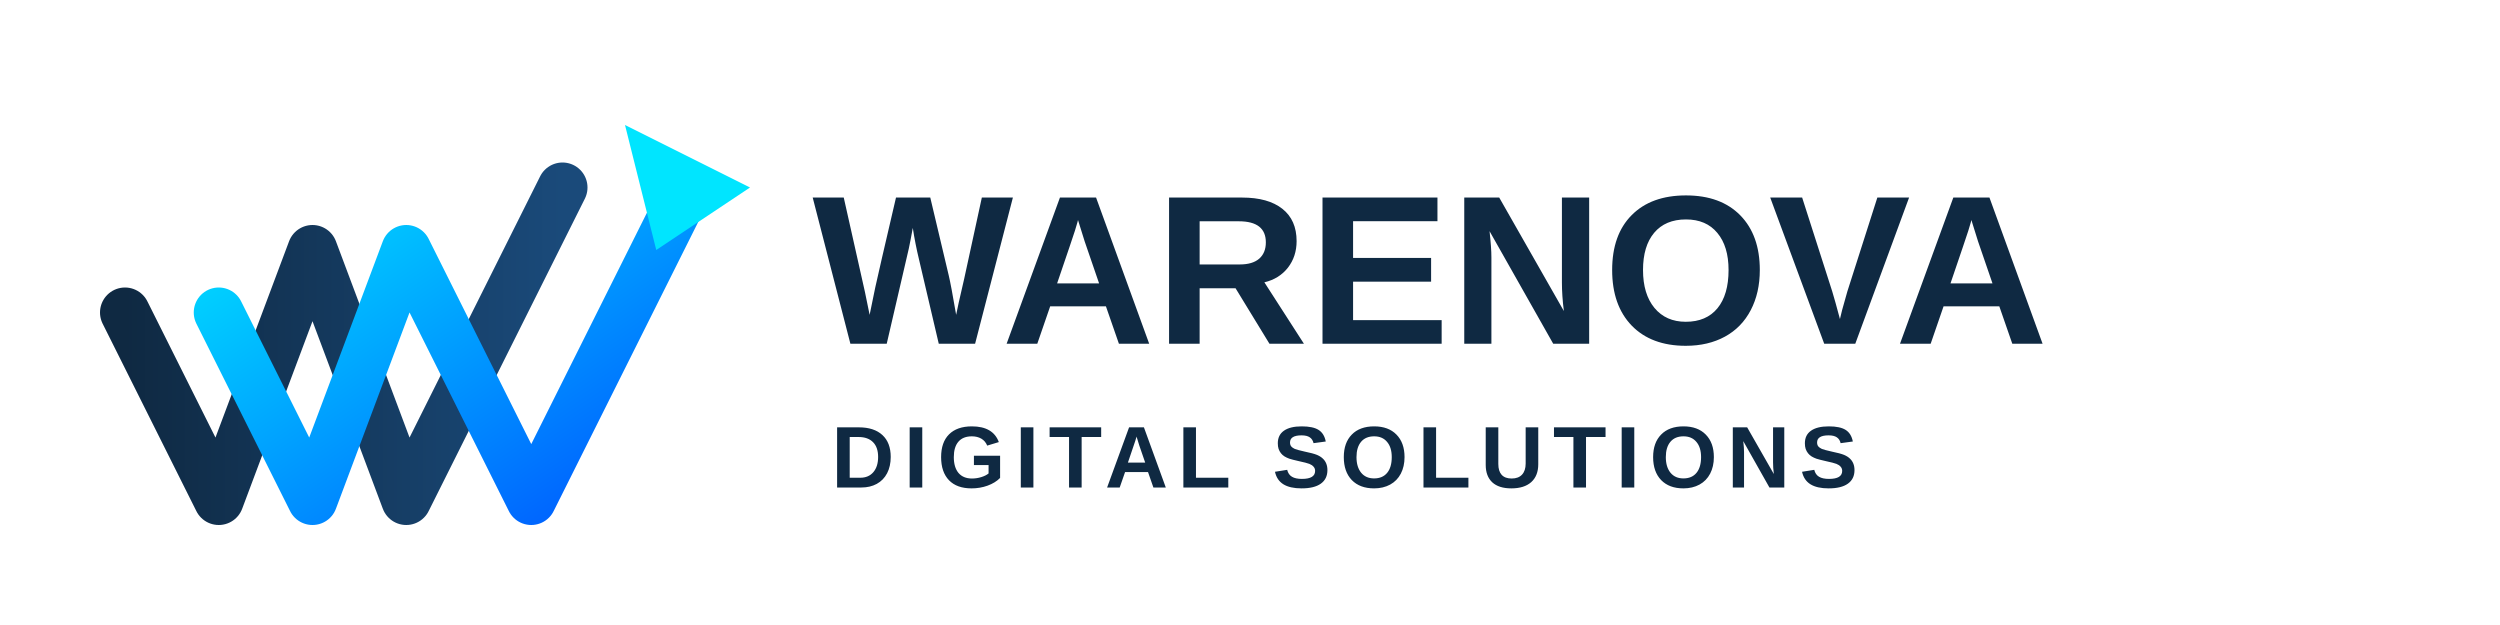
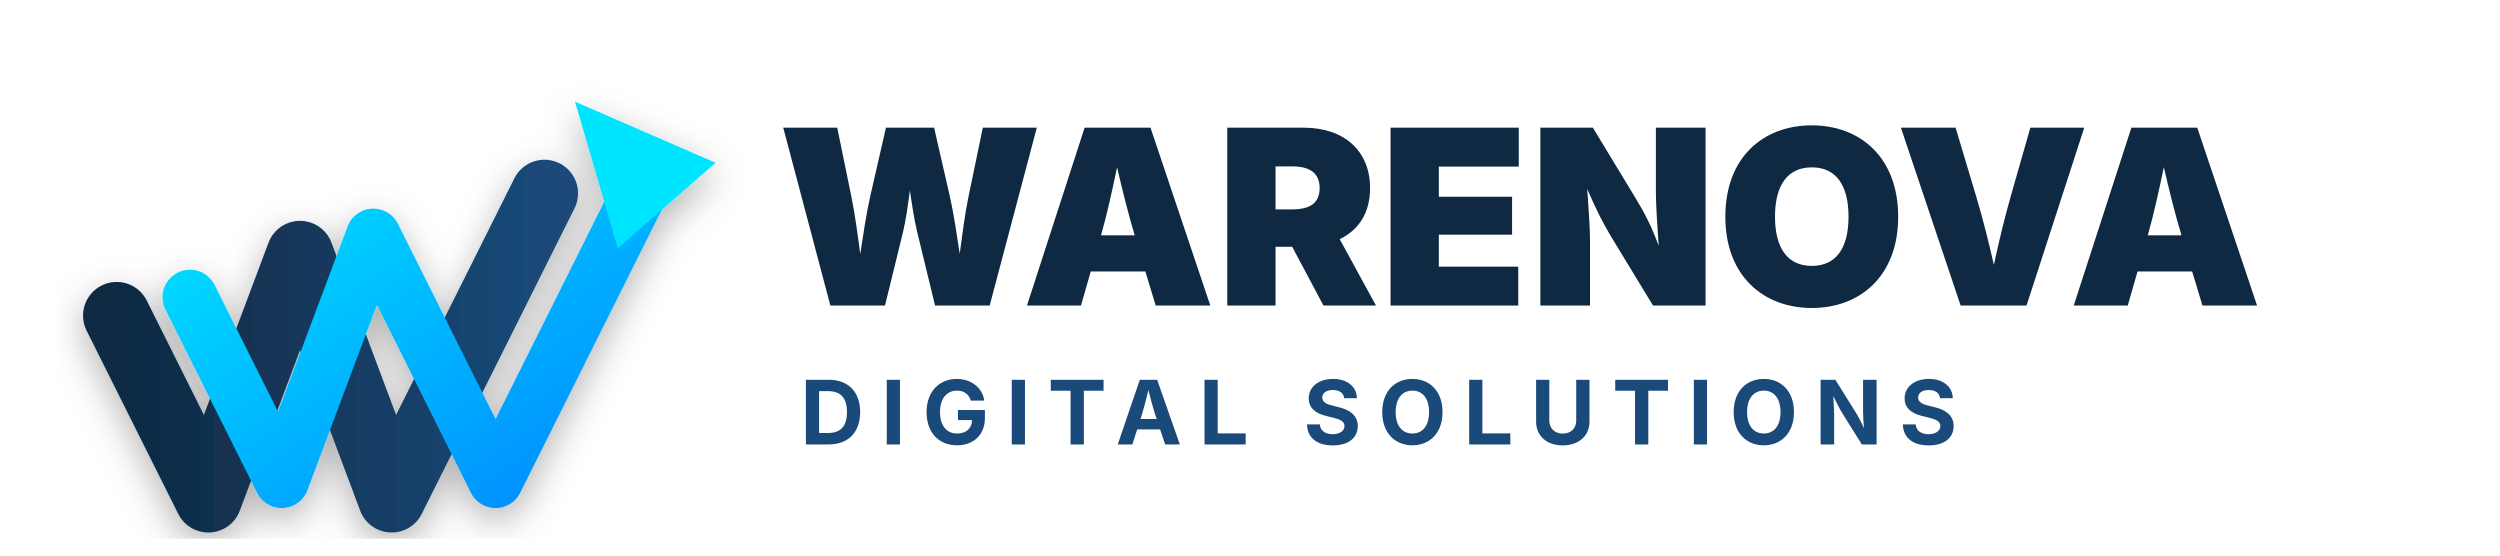
- <svg xmlns="http://www.w3.org/2000/svg" width="400" height="100" viewBox="0 0 400 100" fill="none">
+ <svg xmlns="http://www.w3.org/2000/svg" width="450" height="100" viewBox="0 0 450 100" fill="none">
  <defs>
    <linearGradient id="cyanBlue" x1="0%" y1="0%" x2="100%" y2="100%">
      <stop offset="0%" stop-color="#00E5FF" />
-       <stop offset="100%" stop-color="#0055FF" />
+       <stop offset="100%" stop-color="#0088FF" />
    </linearGradient>
    <linearGradient id="darkBlue" x1="0%" y1="0%" x2="100%" y2="0%">
      <stop offset="0%" stop-color="#0F2942" />
      <stop offset="100%" stop-color="#1A4A7A" />
    </linearGradient>
+     <filter id="shadow" x="-10%" y="-10%" width="120%" height="120%">
+       <feDropShadow dx="0" dy="2" stdDeviation="3" flood-opacity="0.3" />
+     </filter>
  </defs>
-   <g transform="translate(10, 15)">
-     <path d="M10 35 L25 65 L40 25 L55 65 L80 15" stroke="url(#darkBlue)" stroke-width="8" stroke-linejoin="round" stroke-linecap="round" fill="none" />
-     <path d="M25 35 L40 65 L55 25 L75 65 L100 15" stroke="url(#cyanBlue)" stroke-width="8" stroke-linejoin="round" stroke-linecap="round" fill="none" />
-     <polygon points="90,5 110,15 95,25" fill="#00E5FF" />
+   <g transform="translate(10, 15) scale(1.1)" filter="url(#shadow)">
+     <path d="M10 38 L25 68 L40 28 L55 68 L80 18" stroke="url(#darkBlue)" stroke-width="11" stroke-linejoin="round" stroke-linecap="round" fill="none" />
+     <path d="M22 35 L37 65 L52 25 L72 65 L97 15" stroke="url(#cyanBlue)" stroke-width="9" stroke-linejoin="round" stroke-linecap="round" fill="none" />
+     <polygon points="85,3 108,13 92,27" fill="#00E5FF" />
  </g>
-   <text x="130" y="55" font-family="Arial, sans-serif" font-weight="900" font-size="34" fill="#0F2942">WARENOVA</text>
-   <text x="133" y="78" font-family="Arial, sans-serif" font-weight="bold" font-size="14" fill="#0F2942" letter-spacing="1.5">DIGITAL SOLUTIONS</text>
+   <text x="140" y="55" font-family="'Inter', Arial, sans-serif" font-weight="900" font-size="44" fill="#0F2942">WARENOVA</text>
+   <text x="144" y="80" font-family="'Inter', Arial, sans-serif" font-weight="700" font-size="16" fill="#1A4A7A" letter-spacing="3">DIGITAL SOLUTIONS</text>
</svg>
